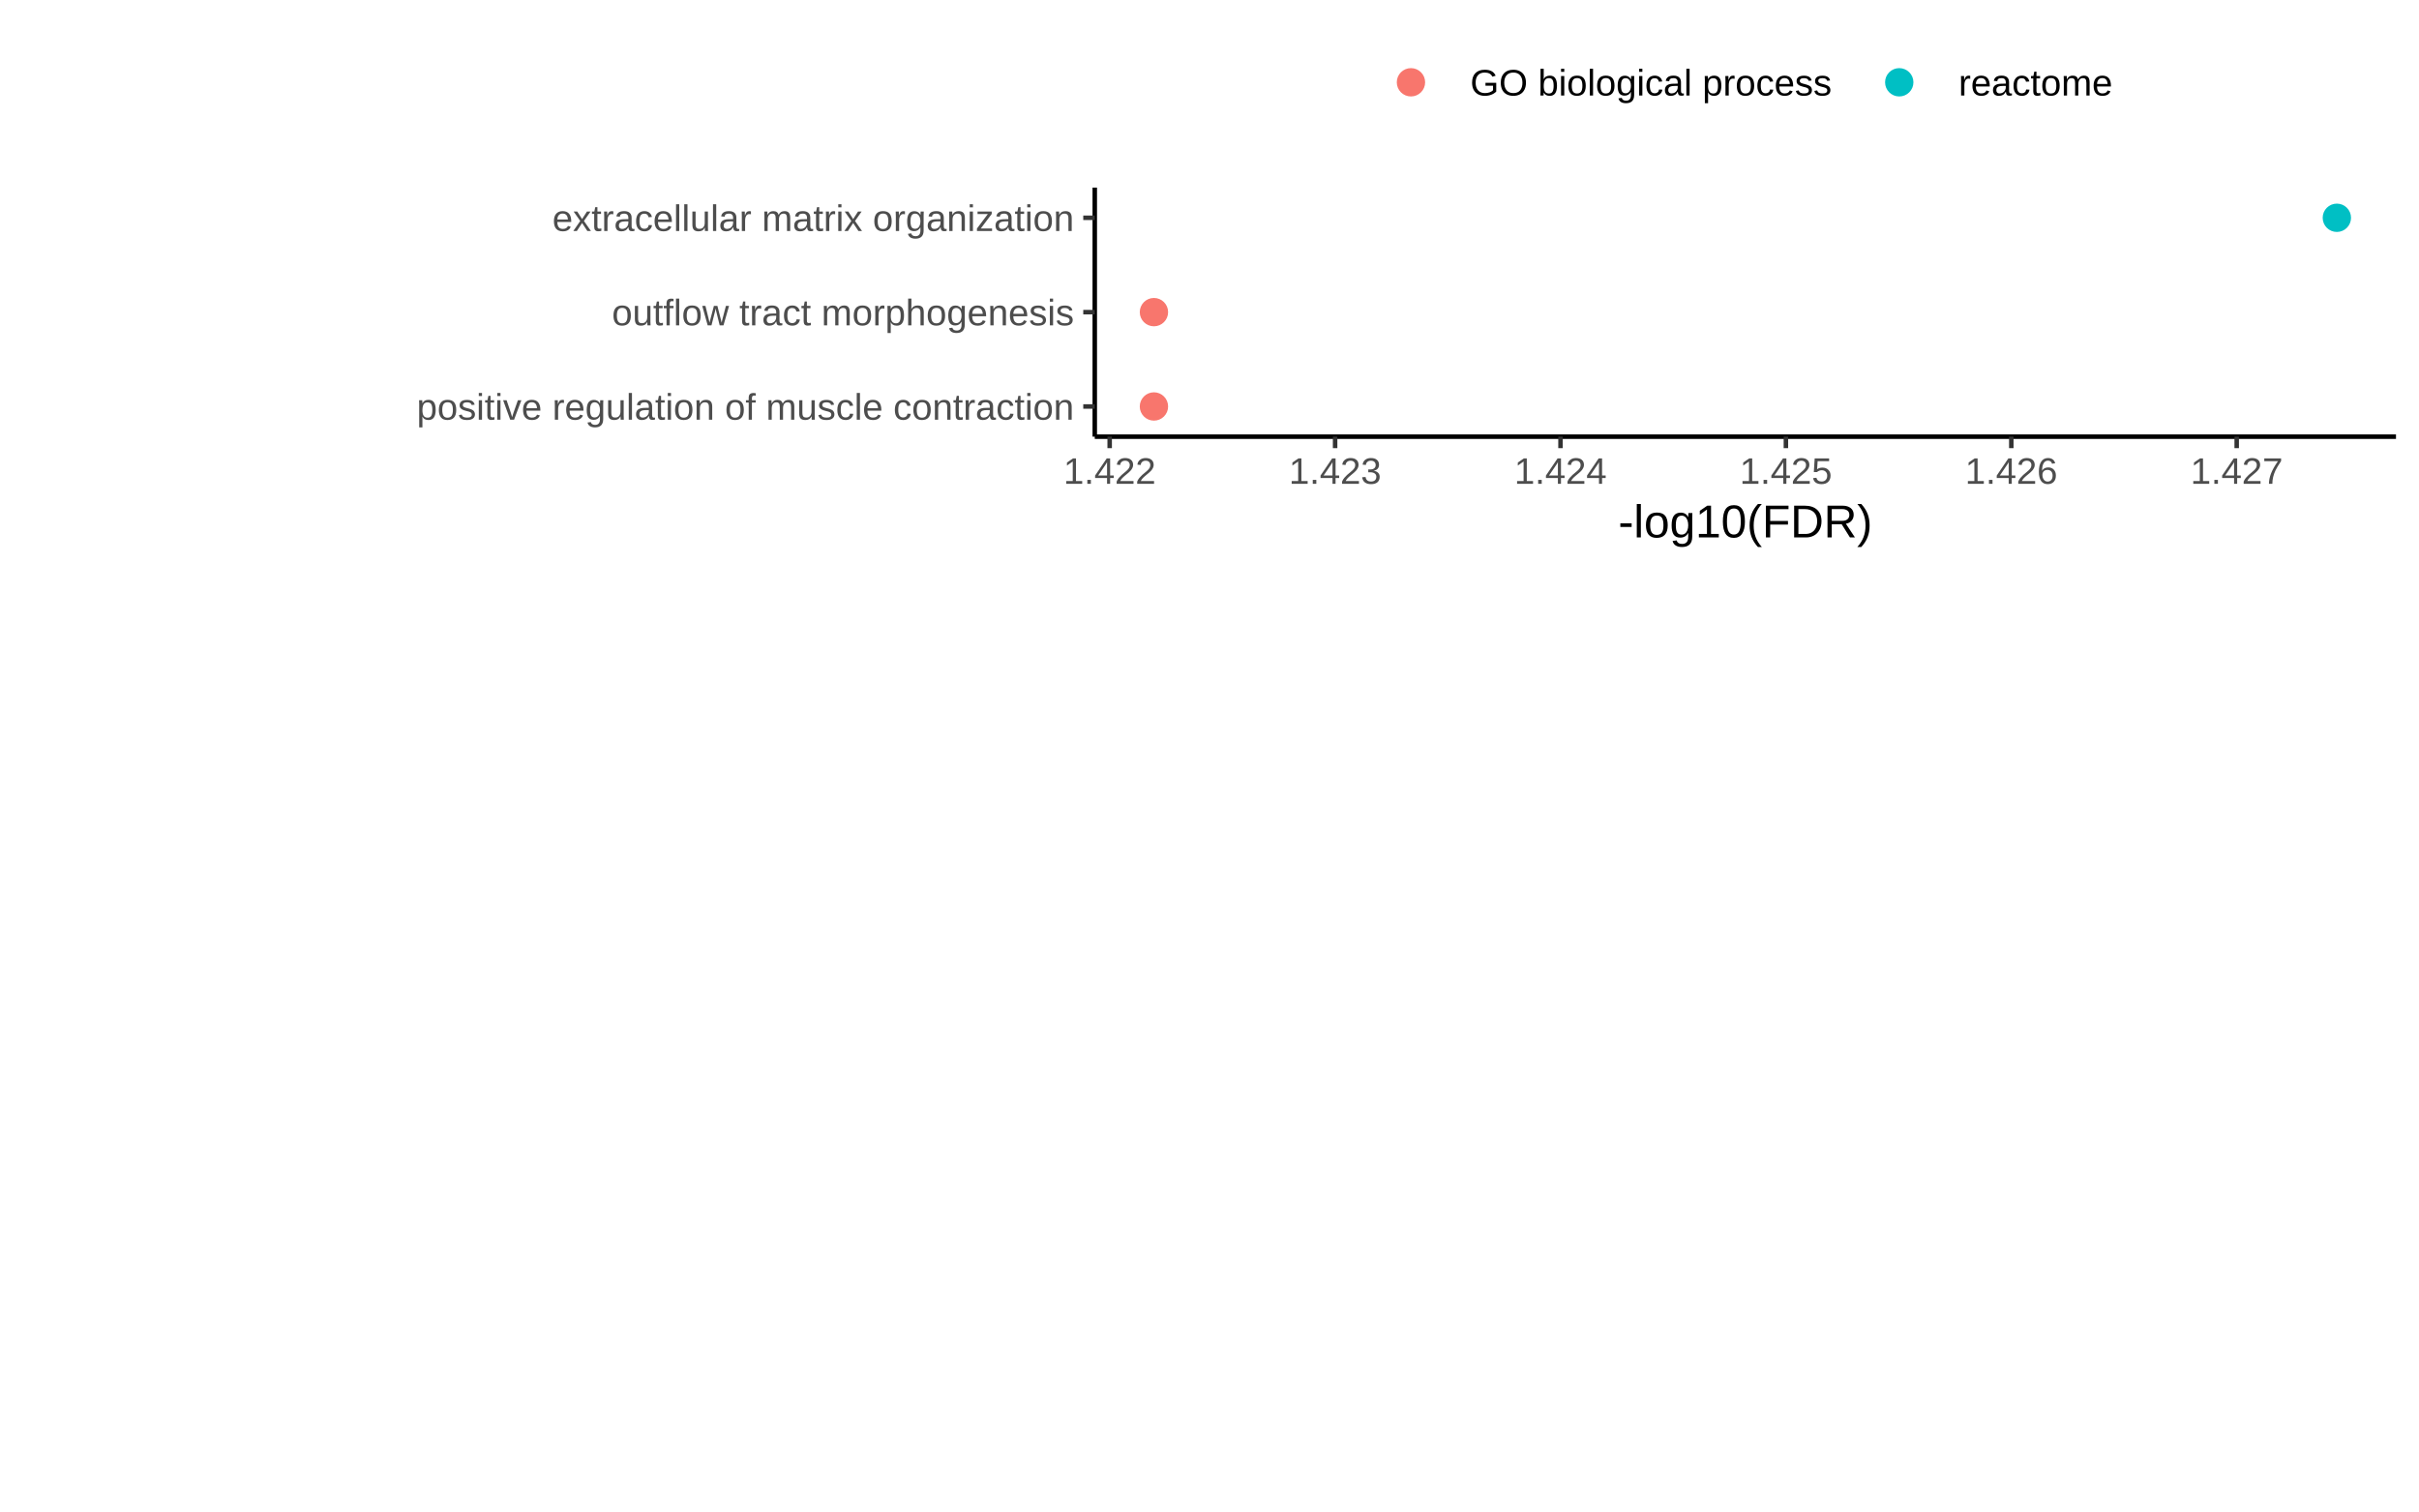
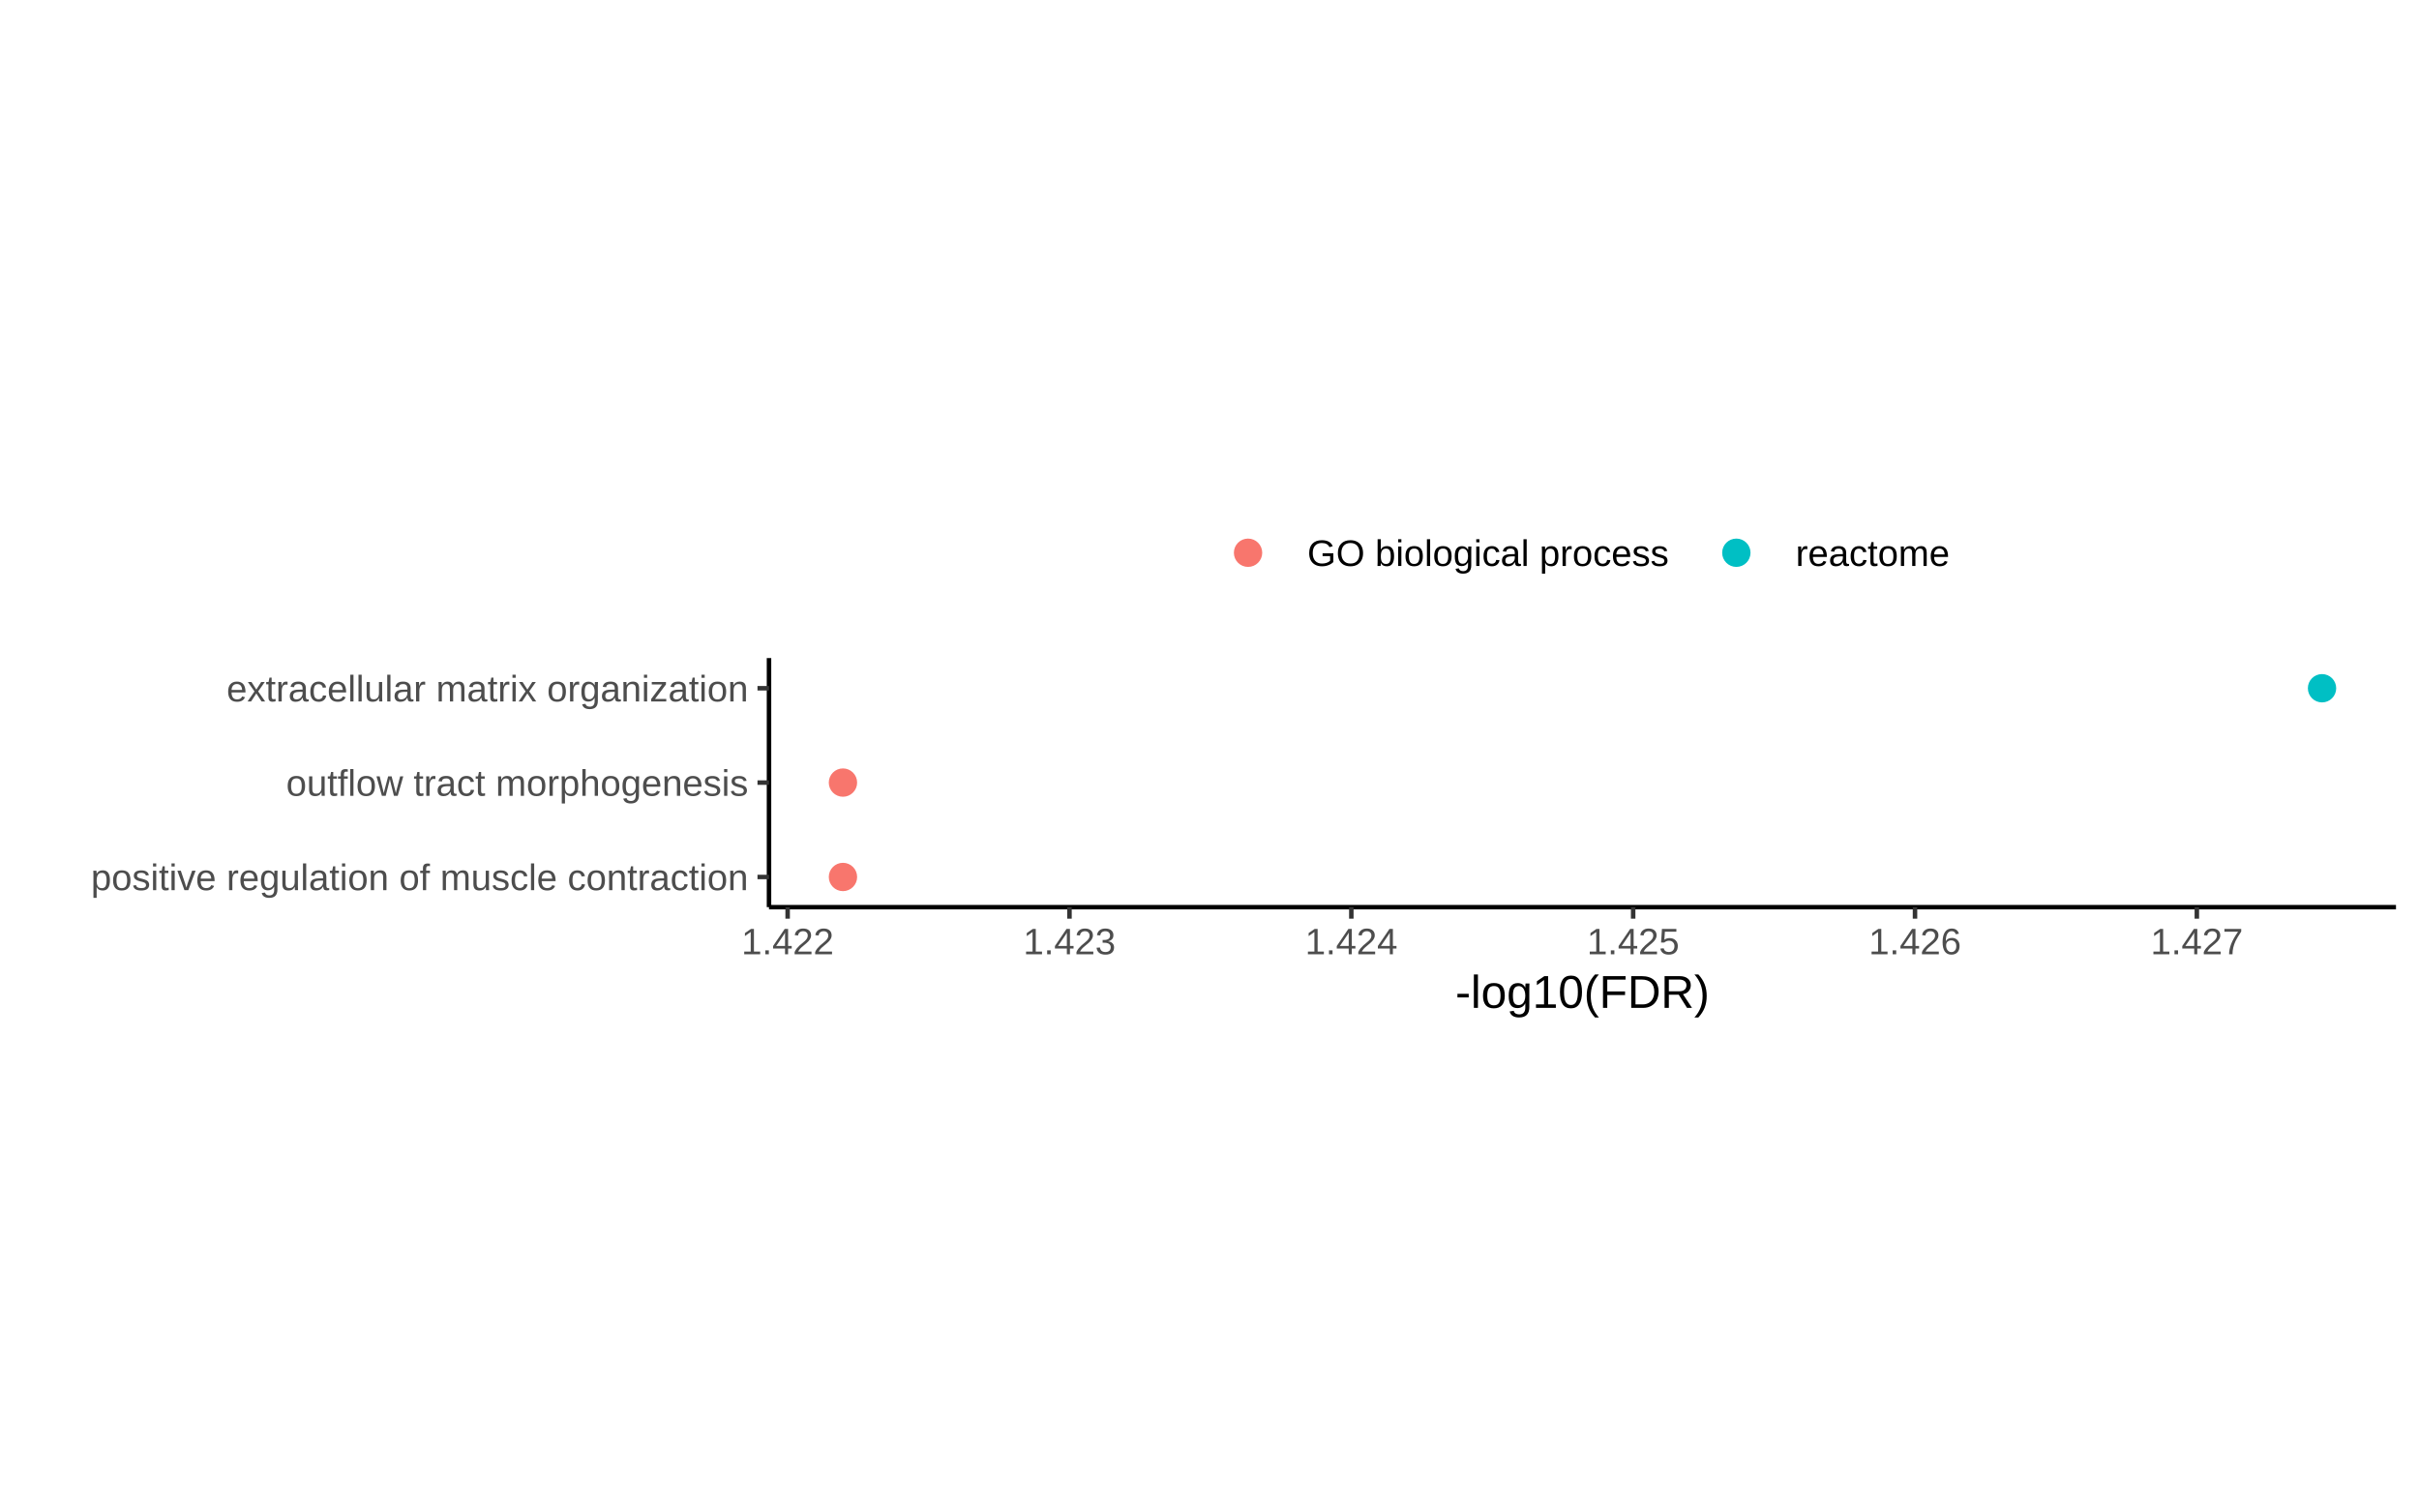
- <svg xmlns="http://www.w3.org/2000/svg" class="svglite" width="576.00pt" height="360.00pt" viewBox="0 0 576.00 360.00">
-   <defs>
-     <style type="text/css">
+ <svg xmlns="http://www.w3.org/2000/svg" width="576.00pt" height="360.00pt" viewBox="0 0 576.00 360.00">
+   <g class="svglite">
+     <defs>
+       <style type="text/css">
    .svglite line, .svglite polyline, .svglite polygon, .svglite path, .svglite rect, .svglite circle {
      fill: none;
      stroke: #000000;
      stroke-linecap: round;
      stroke-linejoin: round;
      stroke-miterlimit: 10.00;
    }
    .svglite text {
      white-space: pre;
    }
+     .svglite g.glyphgroup path {
+       fill: inherit;
+       stroke: none;
+     }
  </style>
-   </defs>
-   <rect width="100%" height="100%" style="stroke: none; fill: none;" />
-   <defs>
-     <clipPath id="cpMC4wMHw1NzYuMDB8MC4wMHwzNjAuMDA=">
-       <rect x="0.00" y="0.00" width="576.00" height="360.00" />
-     </clipPath>
-   </defs>
-   <g clip-path="url(#cpMC4wMHw1NzYuMDB8MC4wMHwzNjAuMDA=)">
+     </defs>
+     <rect width="100%" height="100%" style="stroke: none; fill: none;" />
+     <defs>
+       <clipPath id="cpMC4wMHw1NzYuMDB8MC4wMHwzNjAuMDA=">
+         <rect x="0.00" y="0.00" width="576.00" height="360.00" />
+       </clipPath>
+     </defs>
+     <g clip-path="url(#cpMC4wMHw1NzYuMDB8MC4wMHwzNjAuMDA=)">
</g>
-   <defs>
-     <clipPath id="cpMC4wMHw1NzYuMDB8MC4wMHwxMzUuOTA=">
-       <rect x="0.00" y="0.00" width="576.00" height="135.90" />
-     </clipPath>
-   </defs>
-   <g clip-path="url(#cpMC4wMHw1NzYuMDB8MC4wMHwxMzUuOTA=)">
-     <rect x="0.00" y="-0" width="576.00" height="135.90" style="stroke-width: 1.07; stroke: none;" />
-   </g>
-   <g clip-path="url(#cpMC4wMHw1NzYuMDB8MC4wMHwzNjAuMDA=)">
+     <defs>
+       <clipPath id="cpMC4wMHw1NzYuMDB8MTEyLjA1fDI0Ny45NQ==">
+         <rect x="0.00" y="112.05" width="576.00" height="135.90" />
+       </clipPath>
+     </defs>
+     <g clip-path="url(#cpMC4wMHw1NzYuMDB8MTEyLjA1fDI0Ny45NQ==)">
+       <rect x="0.00" y="112.05" width="576.00" height="135.90" style="stroke-width: 1.07; stroke: none;" />
+     </g>
+     <g clip-path="url(#cpMC4wMHw1NzYuMDB8MC4wMHwzNjAuMDA=)">
</g>
-   <defs>
-     <clipPath id="cpMjYwLjY4fDU3MC41Mnw0NC42OHwxMDQuMDA=">
-       <rect x="260.68" y="44.68" width="309.84" height="59.32" />
-     </clipPath>
-   </defs>
-   <g clip-path="url(#cpMjYwLjY4fDU3MC41Mnw0NC42OHwxMDQuMDA=)">
-     <rect x="260.68" y="44.68" width="309.84" height="59.32" style="stroke-width: 1.07; stroke: none;" />
-     <circle cx="274.77" cy="96.81" r="3.02" style="stroke-width: 0.71; stroke: #F8766D; fill: #F8766D;" />
-     <circle cx="274.77" cy="74.34" r="3.02" style="stroke-width: 0.71; stroke: #F8766D; fill: #F8766D;" />
-     <circle cx="556.44" cy="51.87" r="3.02" style="stroke-width: 0.71; stroke: #00BFC4; fill: #00BFC4;" />
-   </g>
-   <g clip-path="url(#cpMC4wMHw1NzYuMDB8MC4wMHwzNjAuMDA=)">
-     <polyline points="260.68,104.00 260.68,44.68 " style="stroke-width: 1.07; stroke-linecap: butt;" />
-     <text x="255.75" y="99.96" text-anchor="end" style="font-size: 8.80px;fill: #4D4D4D; font-family: &quot;Arial&quot;;" textLength="232.16px" lengthAdjust="spacingAndGlyphs">                               positive regulation of muscle contraction</text>
-     <text x="255.75" y="77.49" text-anchor="end" style="font-size: 8.80px;fill: #4D4D4D; font-family: &quot;Arial&quot;;" textLength="224.76px" lengthAdjust="spacingAndGlyphs">                                               outflow tract morphogenesis</text>
-     <text x="255.75" y="55.02" text-anchor="end" style="font-size: 8.80px;fill: #4D4D4D; font-family: &quot;Arial&quot;;" textLength="221.84px" lengthAdjust="spacingAndGlyphs">                                        extracellular matrix organization</text>
-     <polyline points="257.94,96.81 260.68,96.81 " style="stroke-width: 1.07; stroke: #333333; stroke-linecap: butt;" />
-     <polyline points="257.94,74.34 260.68,74.34 " style="stroke-width: 1.07; stroke: #333333; stroke-linecap: butt;" />
-     <polyline points="257.94,51.87 260.68,51.87 " style="stroke-width: 1.07; stroke: #333333; stroke-linecap: butt;" />
-     <polyline points="260.68,104.00 570.52,104.00 " style="stroke-width: 1.07; stroke-linecap: butt;" />
-     <polyline points="264.23,106.74 264.23,104.00 " style="stroke-width: 1.07; stroke: #333333; stroke-linecap: butt;" />
-     <polyline points="317.91,106.74 317.91,104.00 " style="stroke-width: 1.07; stroke: #333333; stroke-linecap: butt;" />
-     <polyline points="371.58,106.74 371.58,104.00 " style="stroke-width: 1.07; stroke: #333333; stroke-linecap: butt;" />
-     <polyline points="425.25,106.74 425.25,104.00 " style="stroke-width: 1.07; stroke: #333333; stroke-linecap: butt;" />
-     <polyline points="478.92,106.74 478.92,104.00 " style="stroke-width: 1.07; stroke: #333333; stroke-linecap: butt;" />
-     <polyline points="532.59,106.74 532.59,104.00 " style="stroke-width: 1.07; stroke: #333333; stroke-linecap: butt;" />
-     <text x="264.23" y="115.23" text-anchor="middle" style="font-size: 8.80px;fill: #4D4D4D; font-family: &quot;Arial&quot;;" textLength="22.02px" lengthAdjust="spacingAndGlyphs">1.422</text>
-     <text x="317.91" y="115.23" text-anchor="middle" style="font-size: 8.80px;fill: #4D4D4D; font-family: &quot;Arial&quot;;" textLength="22.02px" lengthAdjust="spacingAndGlyphs">1.423</text>
-     <text x="371.58" y="115.23" text-anchor="middle" style="font-size: 8.80px;fill: #4D4D4D; font-family: &quot;Arial&quot;;" textLength="22.02px" lengthAdjust="spacingAndGlyphs">1.424</text>
-     <text x="425.25" y="115.23" text-anchor="middle" style="font-size: 8.80px;fill: #4D4D4D; font-family: &quot;Arial&quot;;" textLength="22.02px" lengthAdjust="spacingAndGlyphs">1.425</text>
-     <text x="478.92" y="115.23" text-anchor="middle" style="font-size: 8.80px;fill: #4D4D4D; font-family: &quot;Arial&quot;;" textLength="22.02px" lengthAdjust="spacingAndGlyphs">1.426</text>
-     <text x="532.59" y="115.23" text-anchor="middle" style="font-size: 8.80px;fill: #4D4D4D; font-family: &quot;Arial&quot;;" textLength="22.02px" lengthAdjust="spacingAndGlyphs">1.427</text>
-     <text x="415.60" y="128.00" text-anchor="middle" style="font-size: 11.00px; font-family: &quot;Arial&quot;;" textLength="60.52px" lengthAdjust="spacingAndGlyphs">-log10(FDR)</text>
-     <rect x="321.85" y="5.48" width="187.50" height="28.24" style="stroke-width: 1.07; stroke: none;" />
-     <rect x="327.33" y="10.96" width="17.28" height="17.28" style="stroke-width: 1.07; stroke: none;" />
-     <circle cx="335.97" cy="19.60" r="3.02" style="stroke-width: 0.71; stroke: #F8766D; fill: #F8766D;" />
-     <rect x="443.60" y="10.96" width="17.28" height="17.28" style="stroke-width: 1.07; stroke: none;" />
-     <circle cx="452.24" cy="19.60" r="3.02" style="stroke-width: 0.71; stroke: #00BFC4; fill: #00BFC4;" />
-     <text x="350.09" y="22.75" style="font-size: 8.80px; font-family: &quot;Arial&quot;;" textLength="86.06px" lengthAdjust="spacingAndGlyphs">GO biological process</text>
-     <text x="466.36" y="22.75" style="font-size: 8.80px; font-family: &quot;Arial&quot;;" textLength="36.68px" lengthAdjust="spacingAndGlyphs">reactome</text>
+     <defs>
+       <clipPath id="cpMTgzLjExfDU3MC41MnwxNTYuNzN8MjE2LjA2">
+         <rect x="183.11" y="156.73" width="387.41" height="59.33" />
+       </clipPath>
+     </defs>
+     <g clip-path="url(#cpMTgzLjExfDU3MC41MnwxNTYuNzN8MjE2LjA2)">
+       <rect x="183.11" y="156.73" width="387.41" height="59.33" style="stroke-width: 1.07; stroke: none;" />
+       <circle cx="200.72" cy="208.87" r="3.02" style="stroke-width: 0.71; stroke: #F8766D; fill: #F8766D;" />
+       <circle cx="200.72" cy="186.39" r="3.02" style="stroke-width: 0.71; stroke: #F8766D; fill: #F8766D;" />
+       <circle cx="552.91" cy="163.92" r="3.02" style="stroke-width: 0.71; stroke: #00BFC4; fill: #00BFC4;" />
+     </g>
+     <g clip-path="url(#cpMC4wMHw1NzYuMDB8MC4wMHwzNjAuMDA=)">
+       <polyline points="183.11,216.06 183.11,156.73 " style="stroke-width: 1.07; stroke-linecap: butt;" />
+       <text x="178.18" y="212.02" text-anchor="end" style="font-size: 8.80px;fill: #4D4D4D; font-family: &quot;Arial&quot;;" textLength="156.41px" lengthAdjust="spacingAndGlyphs">positive regulation of muscle contraction</text>
+       <text x="178.18" y="189.54" text-anchor="end" style="font-size: 8.80px;fill: #4D4D4D; font-family: &quot;Arial&quot;;" textLength="109.97px" lengthAdjust="spacingAndGlyphs">outflow tract morphogenesis</text>
+       <text x="178.18" y="167.07" text-anchor="end" style="font-size: 8.80px;fill: #4D4D4D; font-family: &quot;Arial&quot;;" textLength="124.12px" lengthAdjust="spacingAndGlyphs">extracellular matrix organization</text>
+       <polyline points="180.37,208.87 183.11,208.87 " style="stroke-width: 1.07; stroke: #333333; stroke-linecap: butt;" />
+       <polyline points="180.37,186.39 183.11,186.39 " style="stroke-width: 1.07; stroke: #333333; stroke-linecap: butt;" />
+       <polyline points="180.37,163.92 183.11,163.92 " style="stroke-width: 1.07; stroke: #333333; stroke-linecap: butt;" />
+       <polyline points="183.11,216.06 570.52,216.06 " style="stroke-width: 1.07; stroke-linecap: butt;" />
+       <polyline points="187.55,218.80 187.55,216.06 " style="stroke-width: 1.07; stroke: #333333; stroke-linecap: butt;" />
+       <polyline points="254.66,218.80 254.66,216.06 " style="stroke-width: 1.07; stroke: #333333; stroke-linecap: butt;" />
+       <polyline points="321.77,218.80 321.77,216.06 " style="stroke-width: 1.07; stroke: #333333; stroke-linecap: butt;" />
+       <polyline points="388.88,218.80 388.88,216.06 " style="stroke-width: 1.07; stroke: #333333; stroke-linecap: butt;" />
+       <polyline points="455.99,218.80 455.99,216.06 " style="stroke-width: 1.07; stroke: #333333; stroke-linecap: butt;" />
+       <polyline points="523.10,218.80 523.10,216.06 " style="stroke-width: 1.07; stroke: #333333; stroke-linecap: butt;" />
+       <text x="187.55" y="227.29" text-anchor="middle" style="font-size: 8.80px;fill: #4D4D4D; font-family: &quot;Arial&quot;;" textLength="22.00px" lengthAdjust="spacingAndGlyphs">1.422</text>
+       <text x="254.66" y="227.29" text-anchor="middle" style="font-size: 8.80px;fill: #4D4D4D; font-family: &quot;Arial&quot;;" textLength="22.00px" lengthAdjust="spacingAndGlyphs">1.423</text>
+       <text x="321.77" y="227.29" text-anchor="middle" style="font-size: 8.80px;fill: #4D4D4D; font-family: &quot;Arial&quot;;" textLength="22.00px" lengthAdjust="spacingAndGlyphs">1.424</text>
+       <text x="388.88" y="227.29" text-anchor="middle" style="font-size: 8.80px;fill: #4D4D4D; font-family: &quot;Arial&quot;;" textLength="22.00px" lengthAdjust="spacingAndGlyphs">1.425</text>
+       <text x="455.99" y="227.29" text-anchor="middle" style="font-size: 8.80px;fill: #4D4D4D; font-family: &quot;Arial&quot;;" textLength="22.00px" lengthAdjust="spacingAndGlyphs">1.426</text>
+       <text x="523.10" y="227.29" text-anchor="middle" style="font-size: 8.80px;fill: #4D4D4D; font-family: &quot;Arial&quot;;" textLength="22.00px" lengthAdjust="spacingAndGlyphs">1.427</text>
+       <text x="376.81" y="240.05" text-anchor="middle" style="font-size: 11.00px; font-family: &quot;Arial&quot;;" textLength="60.50px" lengthAdjust="spacingAndGlyphs">-log10(FDR)</text>
+       <rect x="283.06" y="117.53" width="187.50" height="28.24" style="stroke-width: 1.07; stroke: none;" />
+       <rect x="288.54" y="123.01" width="17.28" height="17.28" style="stroke-width: 1.07; stroke: none;" />
+       <circle cx="297.18" cy="131.65" r="3.02" style="stroke-width: 0.71; stroke: #F8766D; fill: #F8766D;" />
+       <rect x="404.81" y="123.01" width="17.28" height="17.28" style="stroke-width: 1.07; stroke: none;" />
+       <circle cx="413.45" cy="131.65" r="3.02" style="stroke-width: 0.71; stroke: #00BFC4; fill: #00BFC4;" />
+       <text x="311.30" y="134.80" style="font-size: 8.80px; font-family: &quot;Arial&quot;;" textLength="86.05px" lengthAdjust="spacingAndGlyphs">GO biological process</text>
+       <text x="427.57" y="134.80" style="font-size: 8.80px; font-family: &quot;Arial&quot;;" textLength="36.66px" lengthAdjust="spacingAndGlyphs">reactome</text>
+     </g>
  </g>
</svg>
